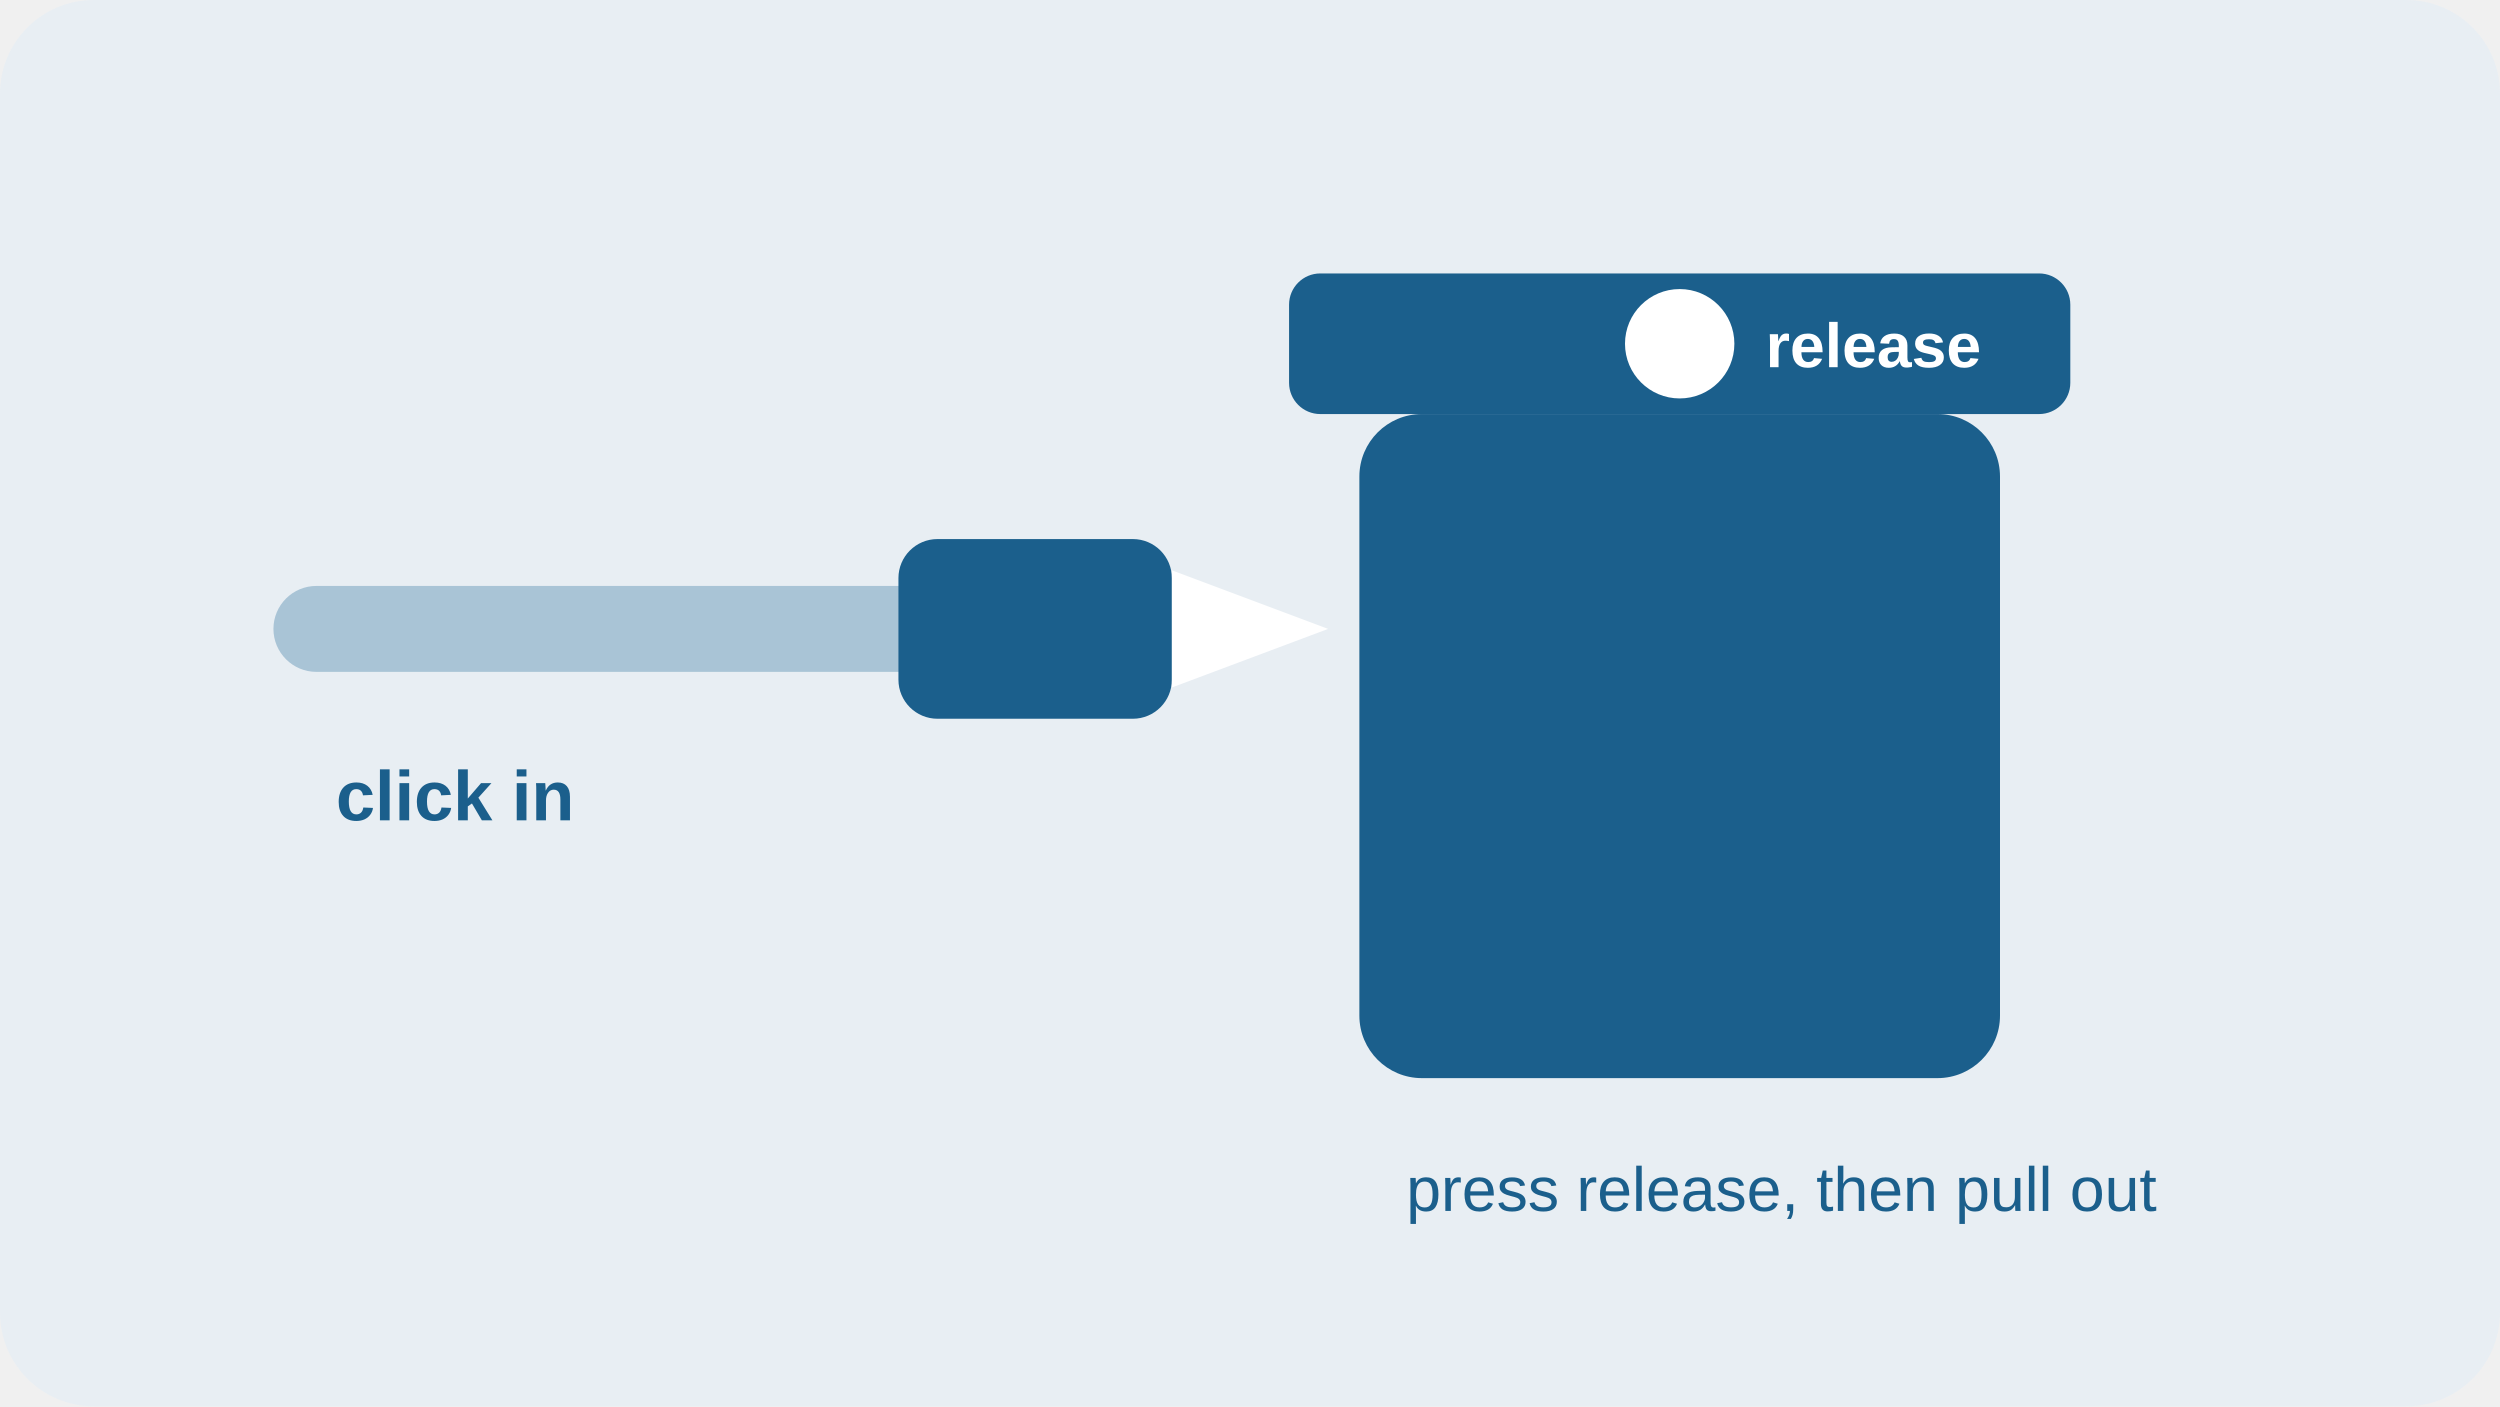
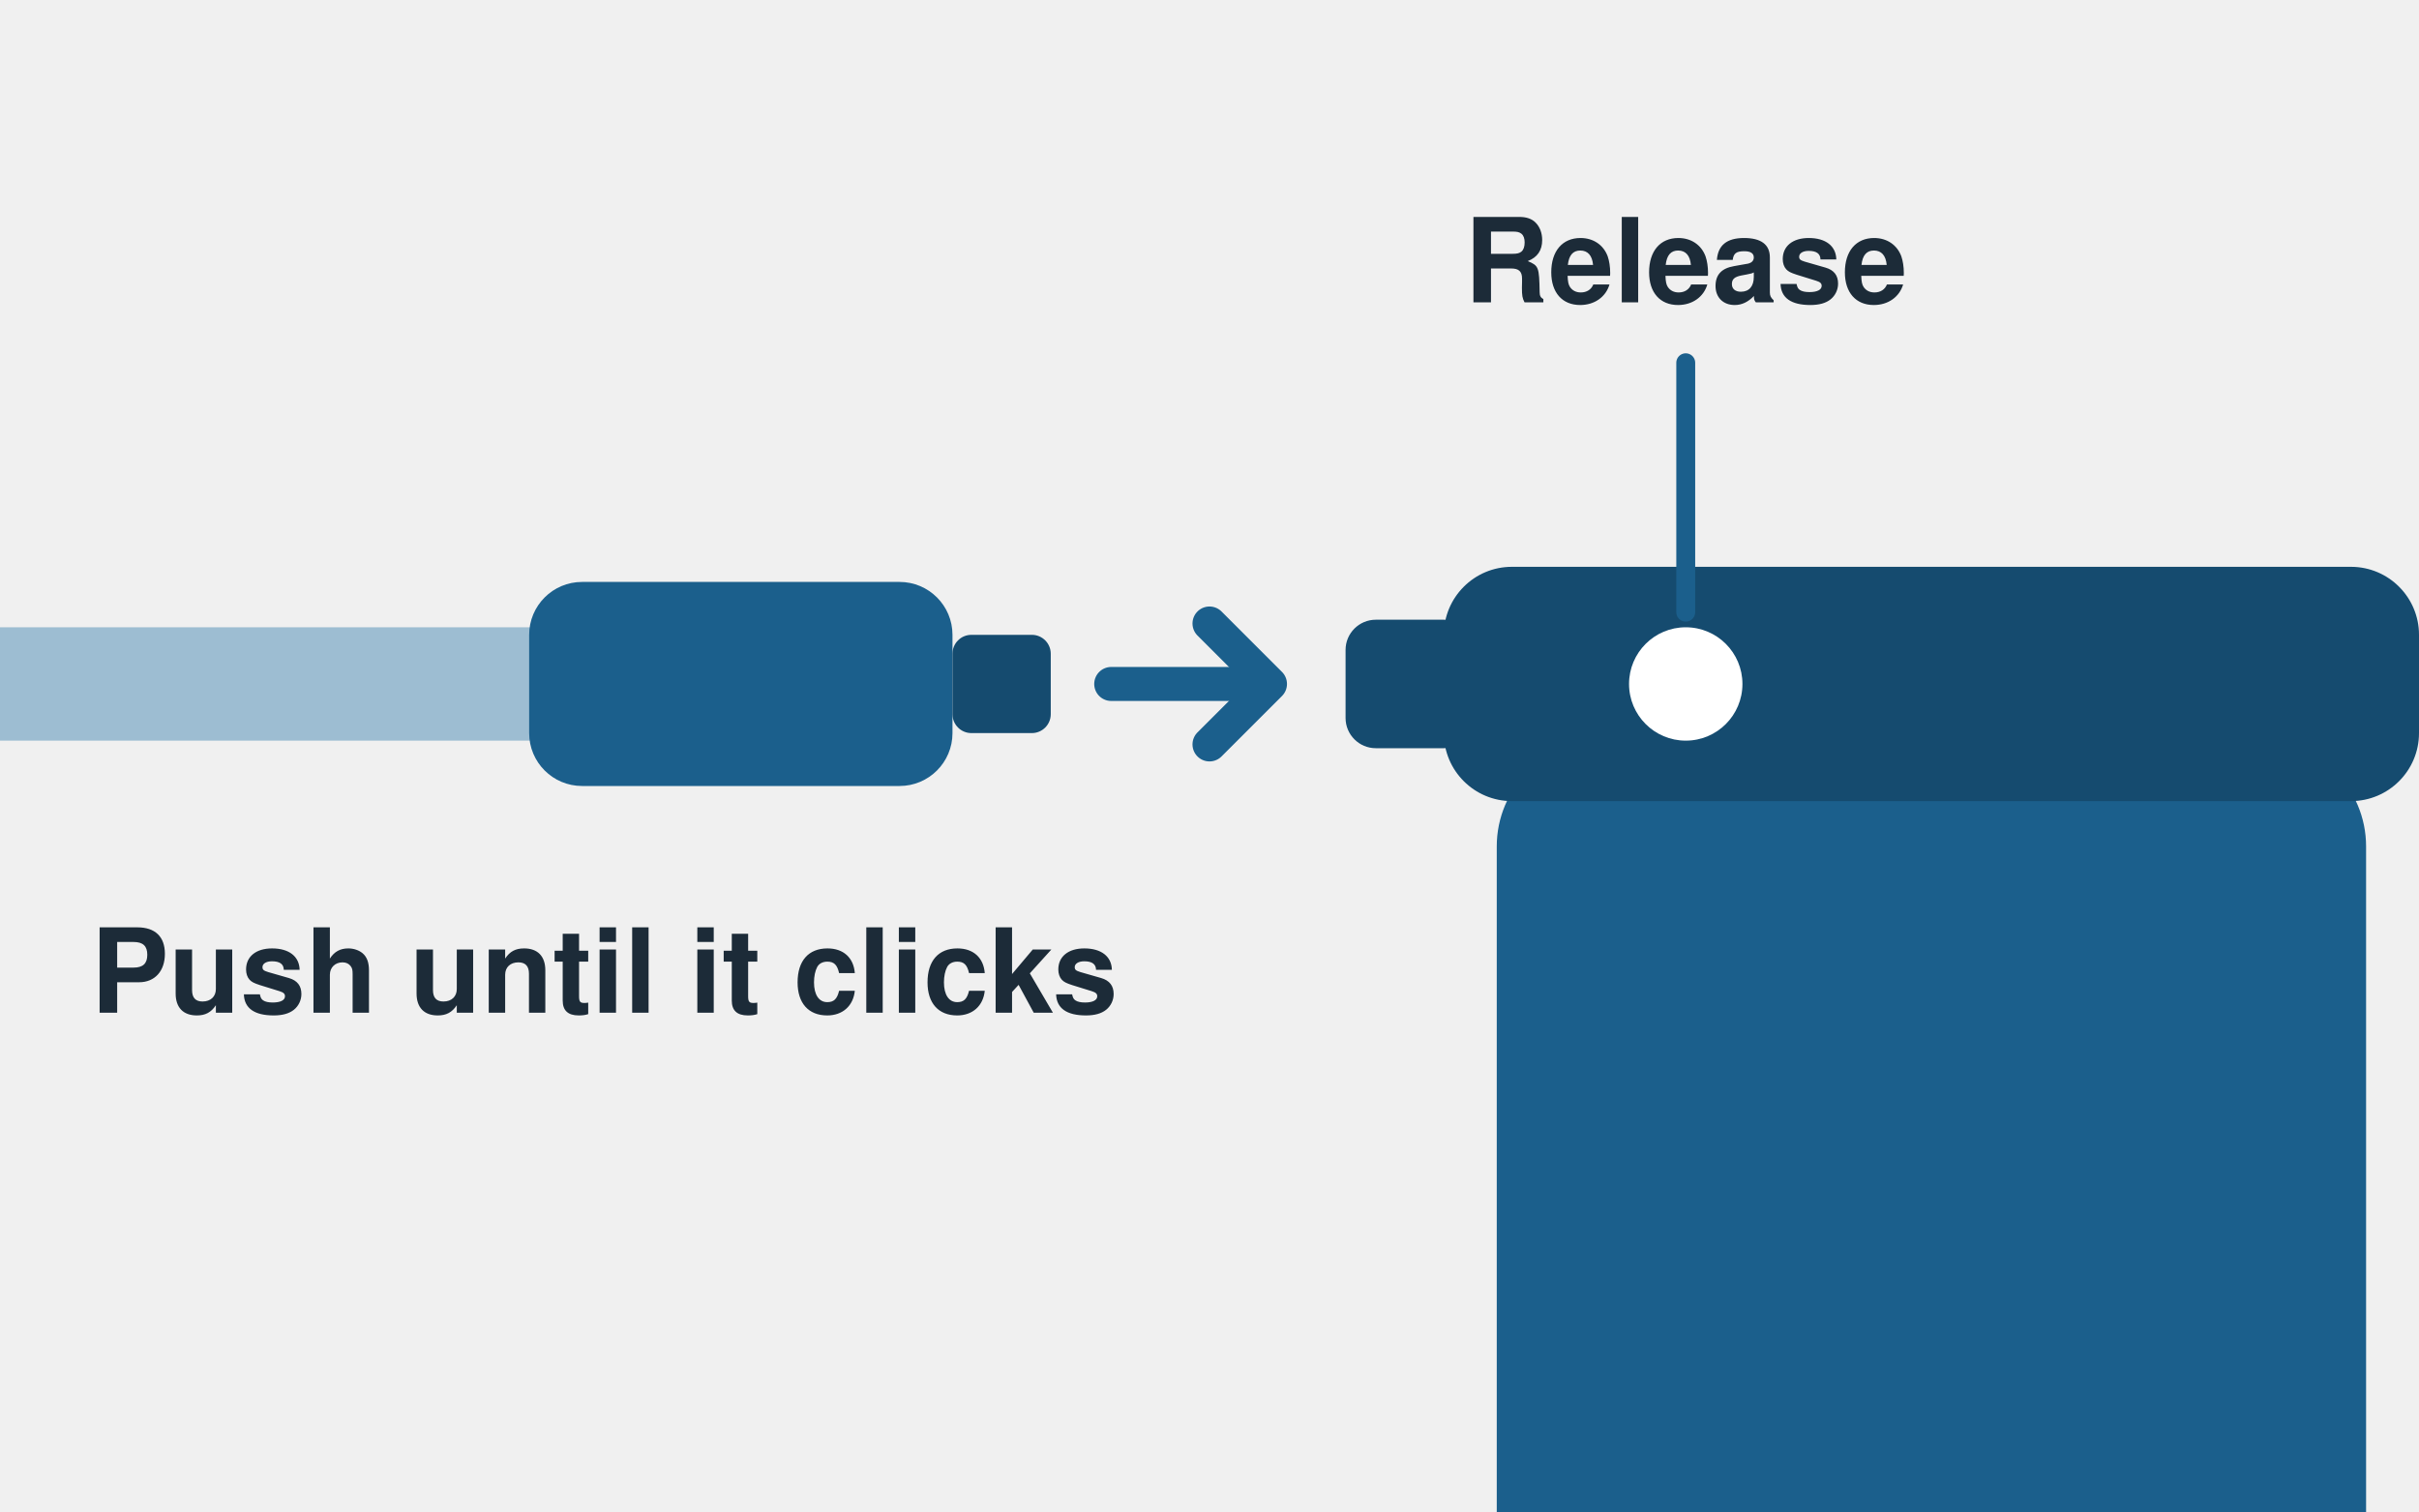
- <svg xmlns="http://www.w3.org/2000/svg" viewBox="0 0 640 360" role="img" aria-label="Push the hose connector into the lid until it clicks">
-   <rect width="640" height="360" rx="24" fill="#e8eef3" />
-   <rect x="330" y="70" width="200" height="36" rx="8" fill="#1b5f8c" />
-   <rect x="348" y="106" width="164" height="170" rx="16" fill="#1b5f8c" />
-   <circle cx="430" cy="88" r="14" fill="#fff" />
-   <text x="452" y="94" fill="#fff" font-family="Arial, sans-serif" font-size="16" font-weight="700">release</text>
-   <rect x="70" y="150" width="180" height="22" rx="11" fill="#a9c4d6" />
-   <rect x="230" y="138" width="70" height="46" rx="10" fill="#1b5f8c" />
-   <polygon points="300,146 340,161 300,176" fill="#fff" />
-   <text x="86" y="210" fill="#1b5f8c" font-family="Arial, sans-serif" font-size="18" font-weight="700">click in</text>
-   <text x="360" y="310" fill="#1b5f8c" font-family="Arial, sans-serif" font-size="16">press release, then pull out</text>
+ <svg xmlns="http://www.w3.org/2000/svg" viewBox="0 0 640 400" role="img" aria-label="Push the hose connector into the lid until it clicks. Press the release to pull it out.">
+   <rect x="396" y="196" width="230" height="240" rx="28" fill="#1b5f8c" />
+   <rect x="382" y="150" width="258" height="62" rx="18" fill="#154b6f" />
+   <rect x="356" y="164" width="34" height="34" rx="8" fill="#154b6f" />
+   <circle cx="446" cy="181" r="15" fill="#fff" />
+   <path d="M0 181h150" fill="none" stroke="#9dbdd2" stroke-width="30" />
+   <rect x="140" y="154" width="112" height="54" rx="14" fill="#1b5f8c" />
+   <rect x="252" y="168" width="26" height="26" rx="5" fill="#154b6f" />
+   <g fill="none" stroke="#1b5f8c" stroke-width="9" stroke-linecap="round" stroke-linejoin="round">
+     <path d="M294 181h40" />
+     <path d="M320 165l16 16-16 16" />
+   </g>
+   <path d="M446 162V96" fill="none" stroke="#1b5f8c" stroke-width="5" stroke-linecap="round" />
+   <g fill="#1c2b38" font-family="-apple-system, 'Segoe UI', Helvetica, Arial, sans-serif" font-size="31" font-weight="700">
+     <text x="24" y="268">Push until it clicks</text>
+     <text x="446" y="80" text-anchor="middle">Release</text>
+   </g>
</svg>
